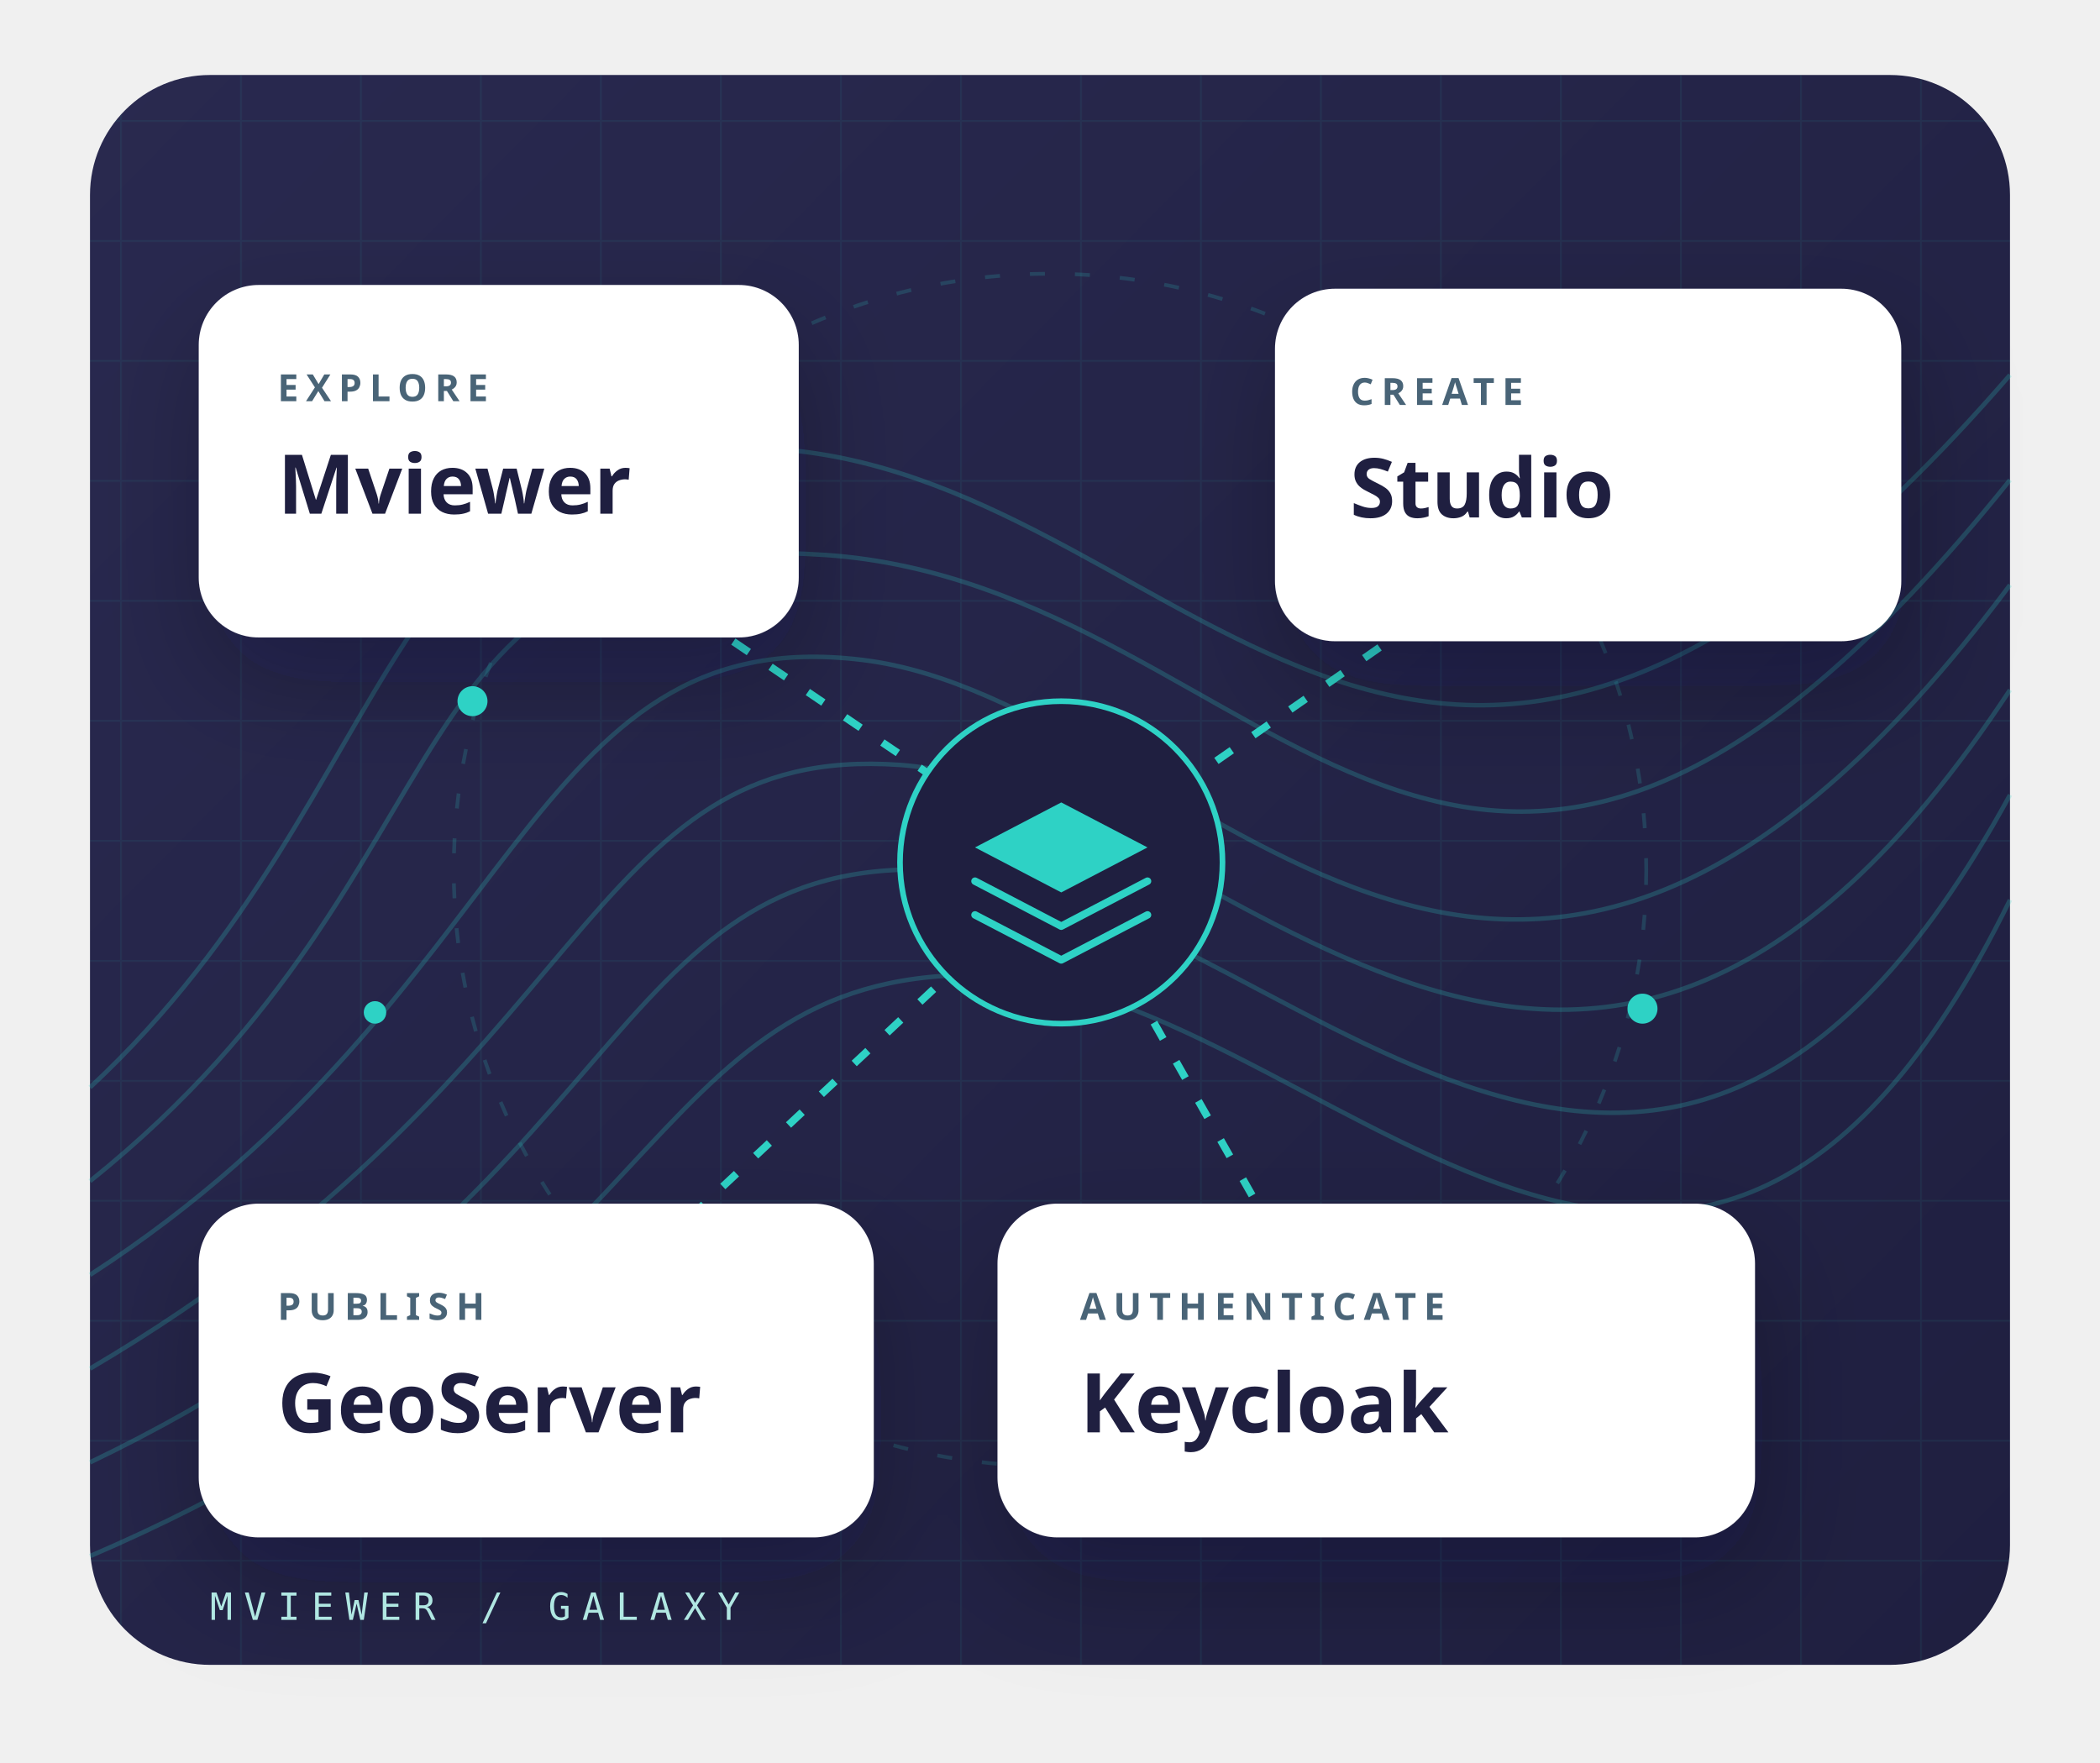
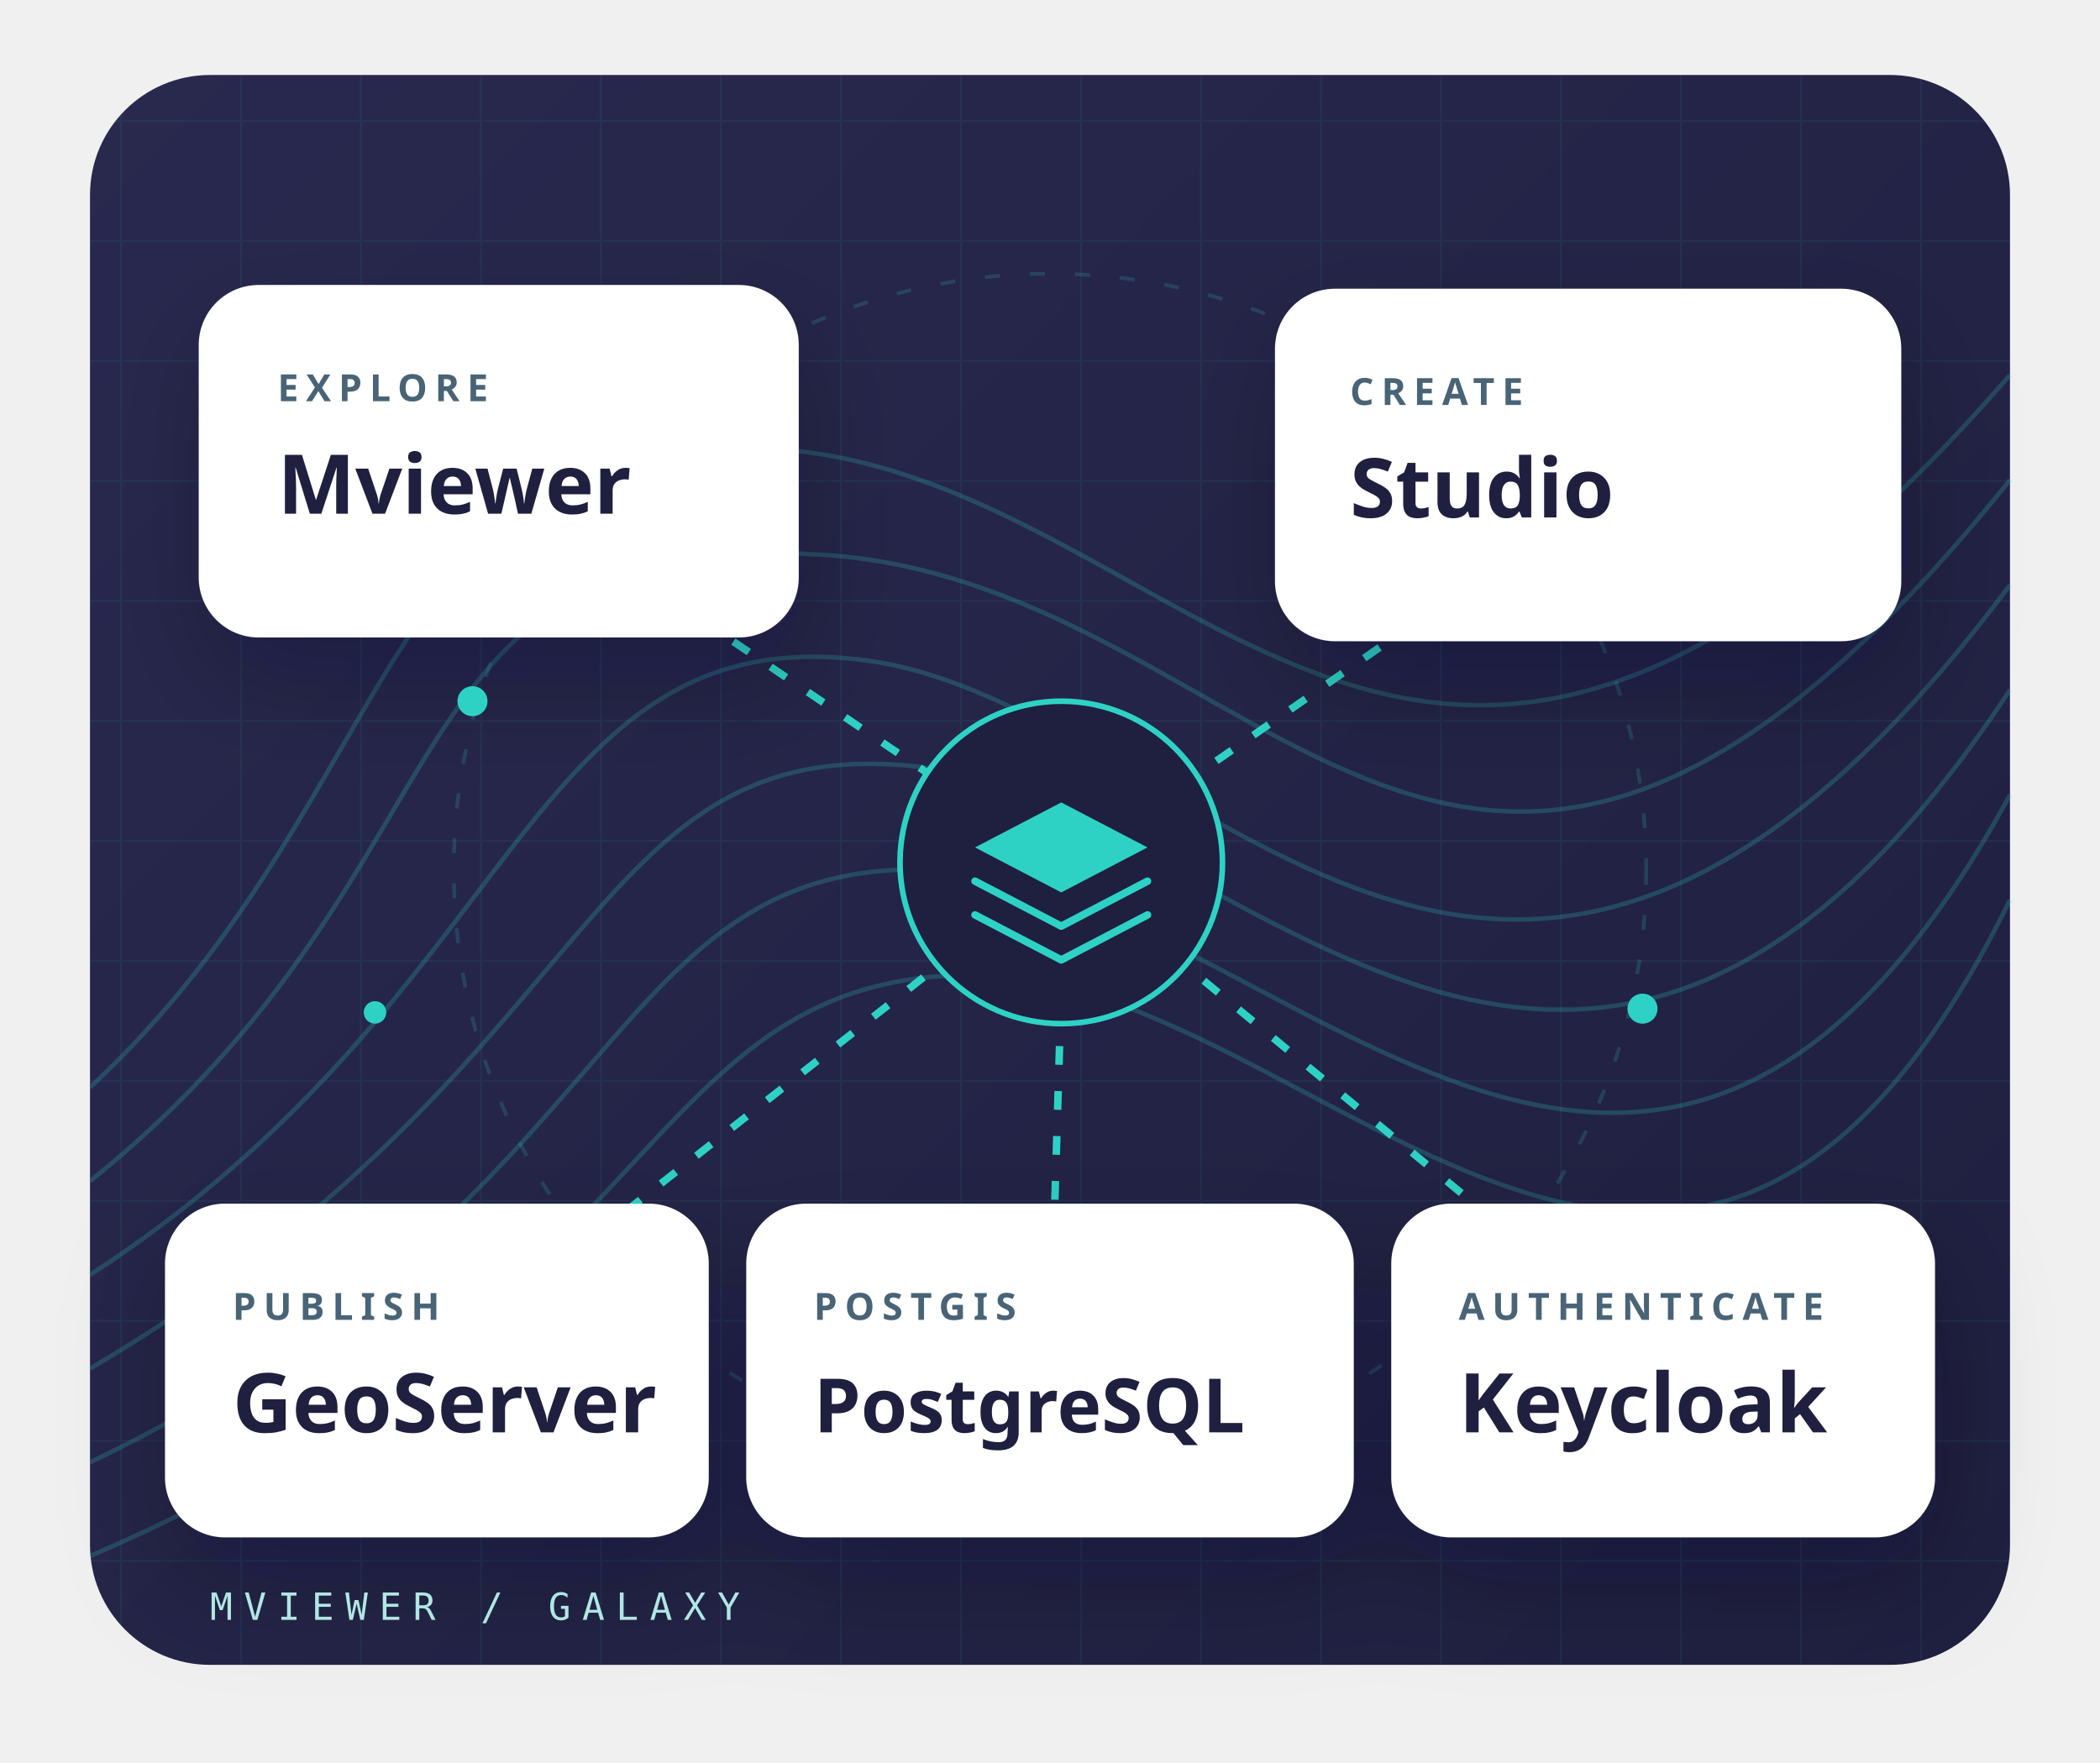
<svg xmlns="http://www.w3.org/2000/svg" width="560" height="470" viewBox="0 0 560 470" fill="none">
  <defs>
    <linearGradient id="bg" x1="35" y1="0" x2="510" y2="470" gradientUnits="userSpaceOnUse">
      <stop stop-color="#29294f" />
      <stop offset="1" stop-color="#1f1f40" />
    </linearGradient>
    <pattern id="grid" width="32" height="32" patternUnits="userSpaceOnUse">
      <path d="M32 0H0V32" stroke="#2ed2c5" stroke-opacity=".07" />
    </pattern>
    <filter id="shadow" x="-30%" y="-30%" width="160%" height="180%">
      <feDropShadow dy="12" stdDeviation="14" flood-color="#101025" flood-opacity=".25" />
    </filter>
  </defs>
  <rect x="24" y="20" width="512" height="424" rx="32" fill="url(#bg)" />
  <rect x="24" y="20" width="512" height="424" rx="32" fill="url(#grid)" />
  <g stroke="#2ed2c5" stroke-opacity=".22" stroke-width="1.2">
    <path d="M24 290C110 210 100 110 210 120S380 280 536 100" />
    <path d="M24 315C130 230 100 140 220 148S390 310 536 128" />
    <path d="M24 340C140 265 140 165 230 176S400 338 536 156" />
    <path d="M24 365C160 285 155 198 240 204S420 360 536 184" />
    <path d="M24 390C170 320 160 228 250 232S440 388 536 212" />
    <path d="M24 415C180 348 170 260 260 260S450 415 536 240" />
  </g>
  <circle cx="280" cy="232" r="159" stroke="#2ed2c5" stroke-opacity=".18" stroke-dasharray="4 8" />
-   <path d="M126 124L284 231L435 126M284 231L359 363M284 231L143 363" stroke="#2ed2c5" stroke-width="2" stroke-dasharray="5 7" />
+   <path d="M126 124L284 231L435 126M284 231L444 363M284 231L116 363M284 231L280 363" stroke="#2ed2c5" stroke-width="2" stroke-dasharray="5 7" />
  <g filter="url(#shadow)">
    <rect x="53" y="76" width="160" height="94" rx="16" fill="#ffffff" />
    <rect x="340" y="77" width="167" height="94" rx="16" fill="#ffffff" />
-     <rect x="53" y="321" width="180" height="89" rx="16" fill="#ffffff" />
-     <rect x="266" y="321" width="202" height="89" rx="16" fill="#ffffff" />
+     <rect x="44" y="321" width="145" height="89" rx="16" fill="#ffffff" />
+     <rect x="199" y="321" width="162" height="89" rx="16" fill="#ffffff" />
+     <rect x="371" y="321" width="145" height="89" rx="16" fill="#ffffff" />
  </g>
  <g font-family="system-ui,sans-serif">
    <text x="74" y="107" fill="#496477" font-size="10" font-weight="700" letter-spacing="2">EXPLORE</text>
    <text x="74" y="137" fill="#1f1f40" font-size="22" font-weight="650">Mviewer</text>
    <text x="360" y="108" fill="#496477" font-size="10" font-weight="700" letter-spacing="2">CREATE</text>
    <text x="360" y="138" fill="#1f1f40" font-size="22" font-weight="650">Studio</text>
-     <text x="74" y="352" fill="#496477" font-size="10" font-weight="700" letter-spacing="2">PUBLISH</text>
-     <text x="74" y="382" fill="#1f1f40" font-size="22" font-weight="650">GeoServer</text>
-     <text x="288" y="352" fill="#496477" font-size="10" font-weight="700" letter-spacing="2">AUTHENTICATE</text>
-     <text x="288" y="382" fill="#1f1f40" font-size="22" font-weight="650">Keycloak</text>
+     <text x="62" y="352" fill="#496477" font-size="10" font-weight="700" letter-spacing="2">PUBLISH</text>
+     <text x="62" y="382" fill="#1f1f40" font-size="22" font-weight="650">GeoServer</text>
+     <text x="389" y="352" fill="#496477" font-size="10" font-weight="700" letter-spacing="2">AUTHENTICATE</text>
+     <text x="389" y="382" fill="#1f1f40" font-size="22" font-weight="650">Keycloak</text>
+     <text x="217" y="352" fill="#496477" font-size="10" font-weight="700" letter-spacing="2">POSTGIS</text>
+     <text x="217" y="382" fill="#1f1f40" font-size="20" font-weight="650">PostgreSQL</text>
  </g>
  <circle cx="283" cy="230" r="43" fill="#1f1f40" stroke="#2ed2c5" stroke-width="1.5" />
  <path d="M260 226L283 214L306 226L283 238Z" fill="#2ed2c5" />
  <path d="M260 235L283 247L306 235M260 244L283 256L306 244" stroke="#2ed2c5" stroke-width="2" stroke-linecap="round" stroke-linejoin="round" />
  <circle cx="126" cy="187" r="4" fill="#2ed2c5" />
  <circle cx="438" cy="269" r="4" fill="#2ed2c5" />
  <circle cx="100" cy="270" r="3" fill="#2ed2c5" />
  <text x="56" y="432" font-family="monospace" font-size="10" letter-spacing="3" fill="#b0e7e2">MVIEWER / GALAXY</text>
</svg>
